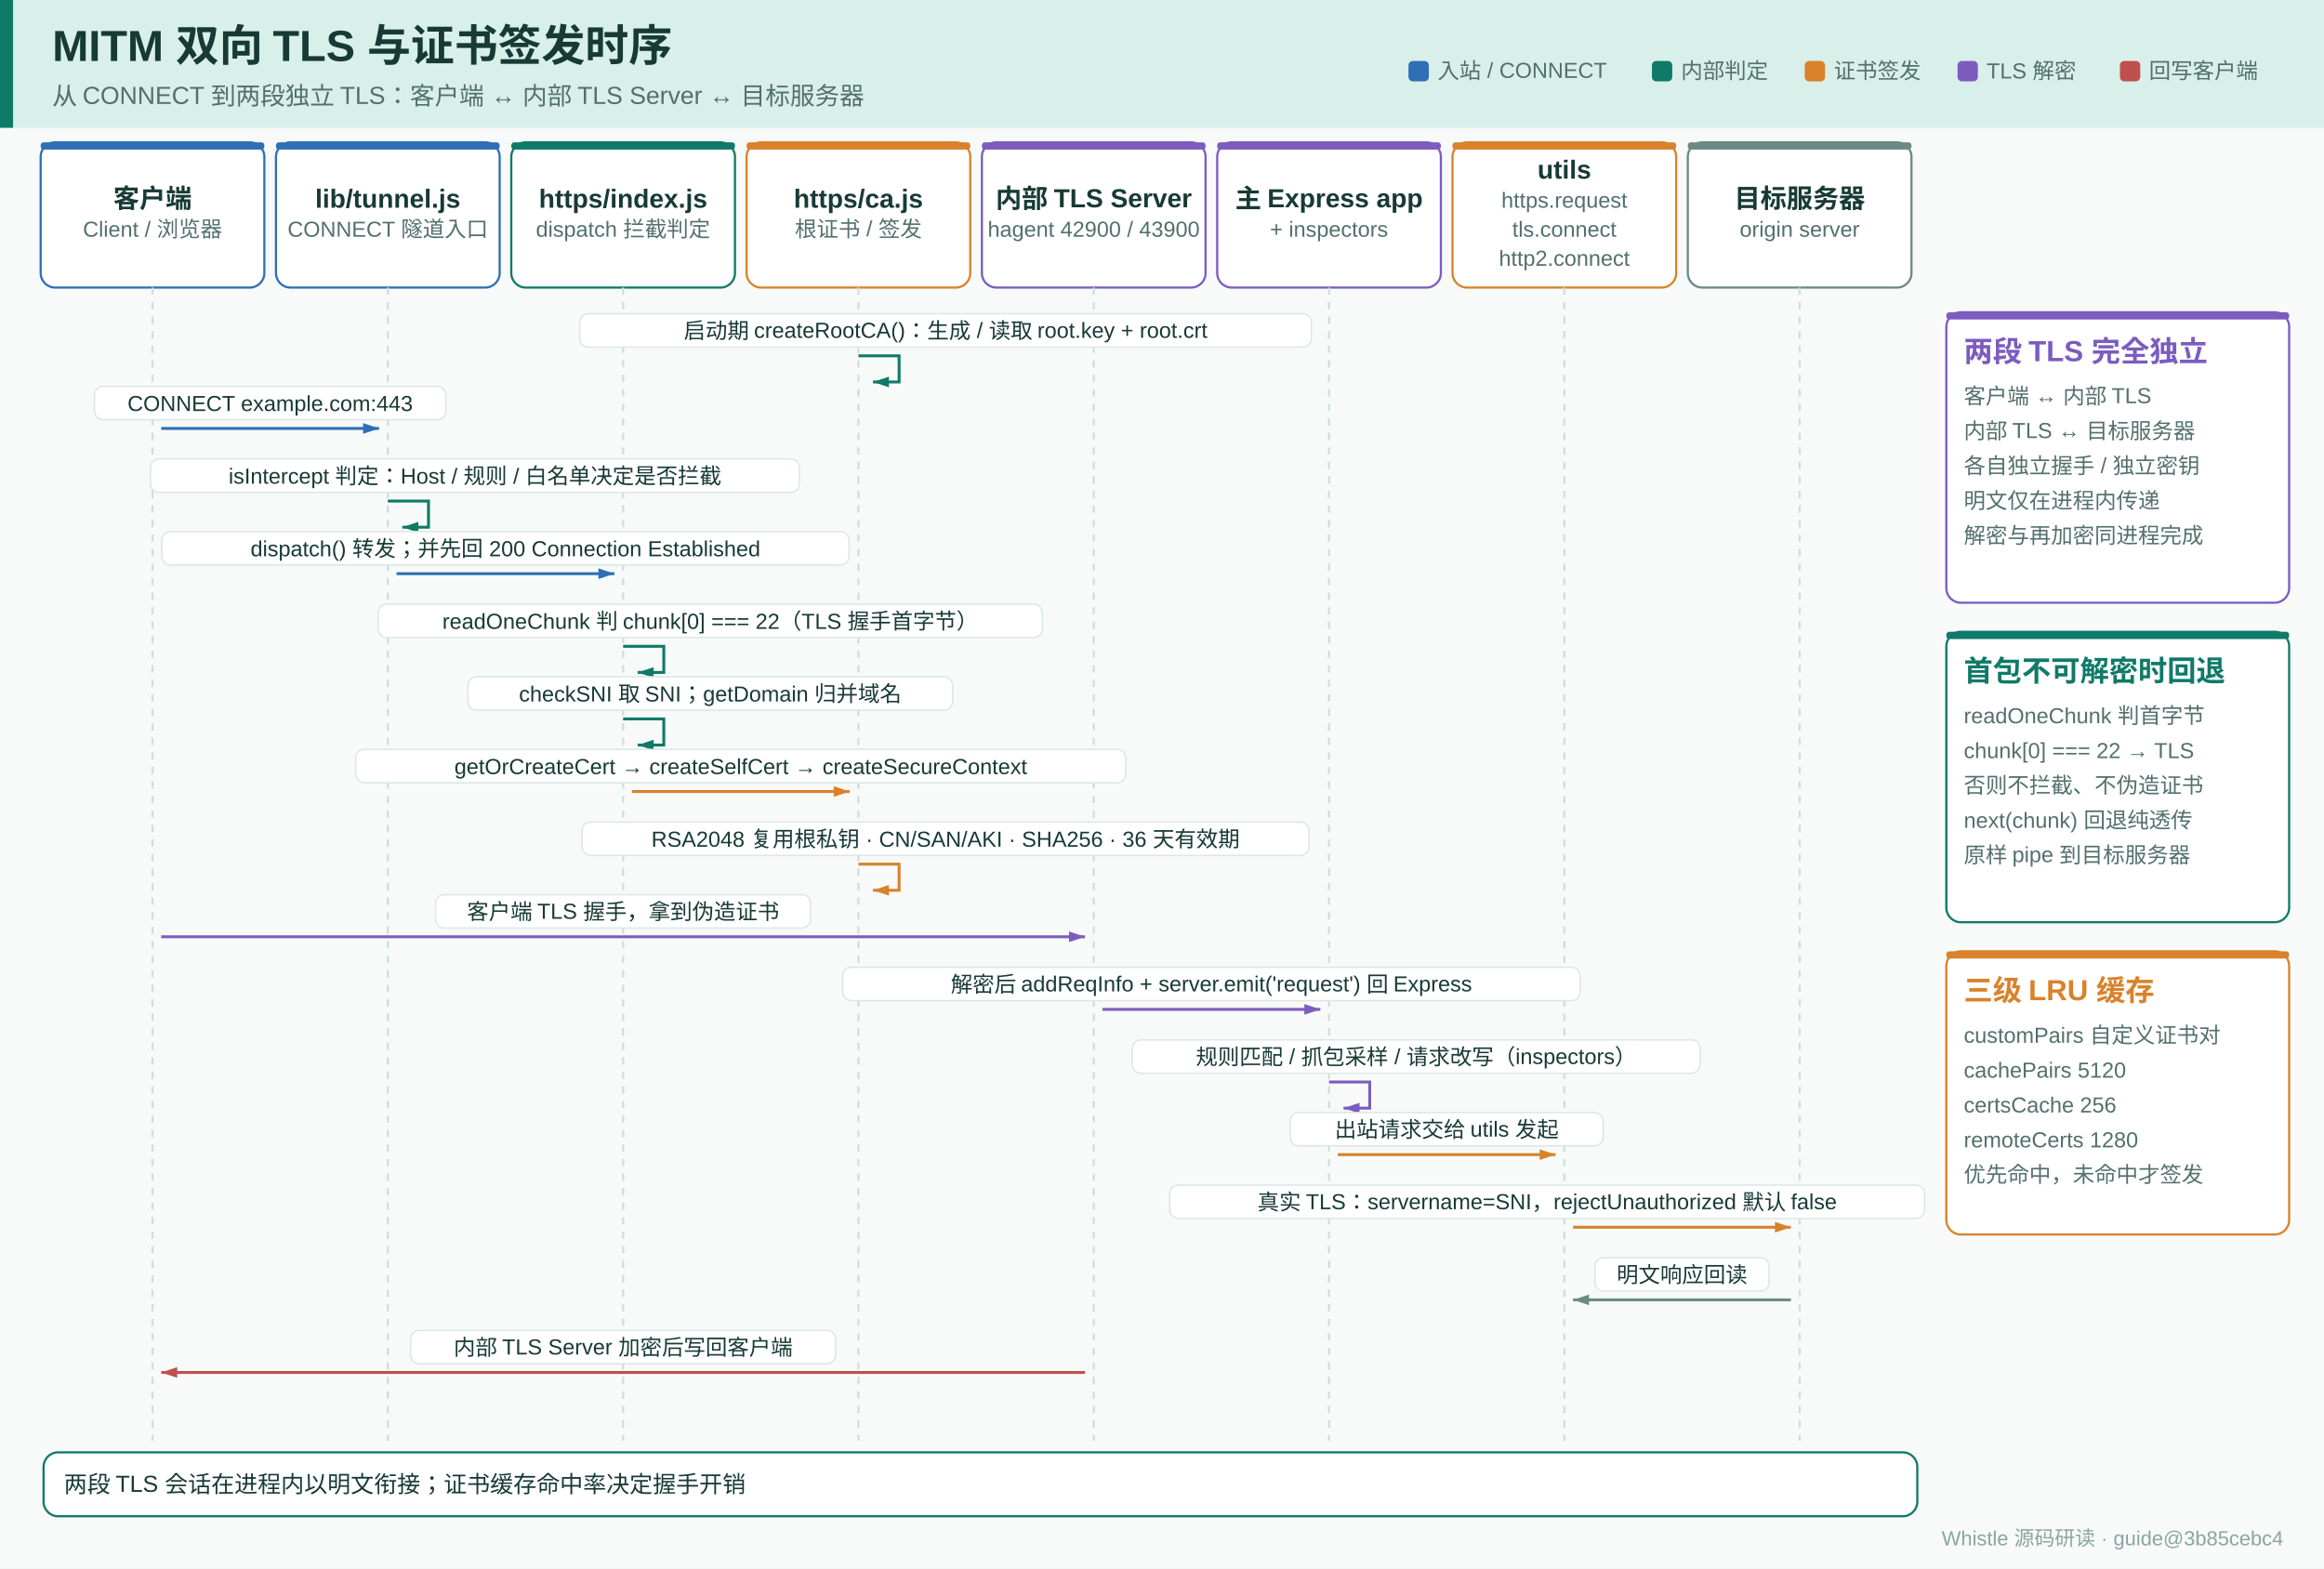
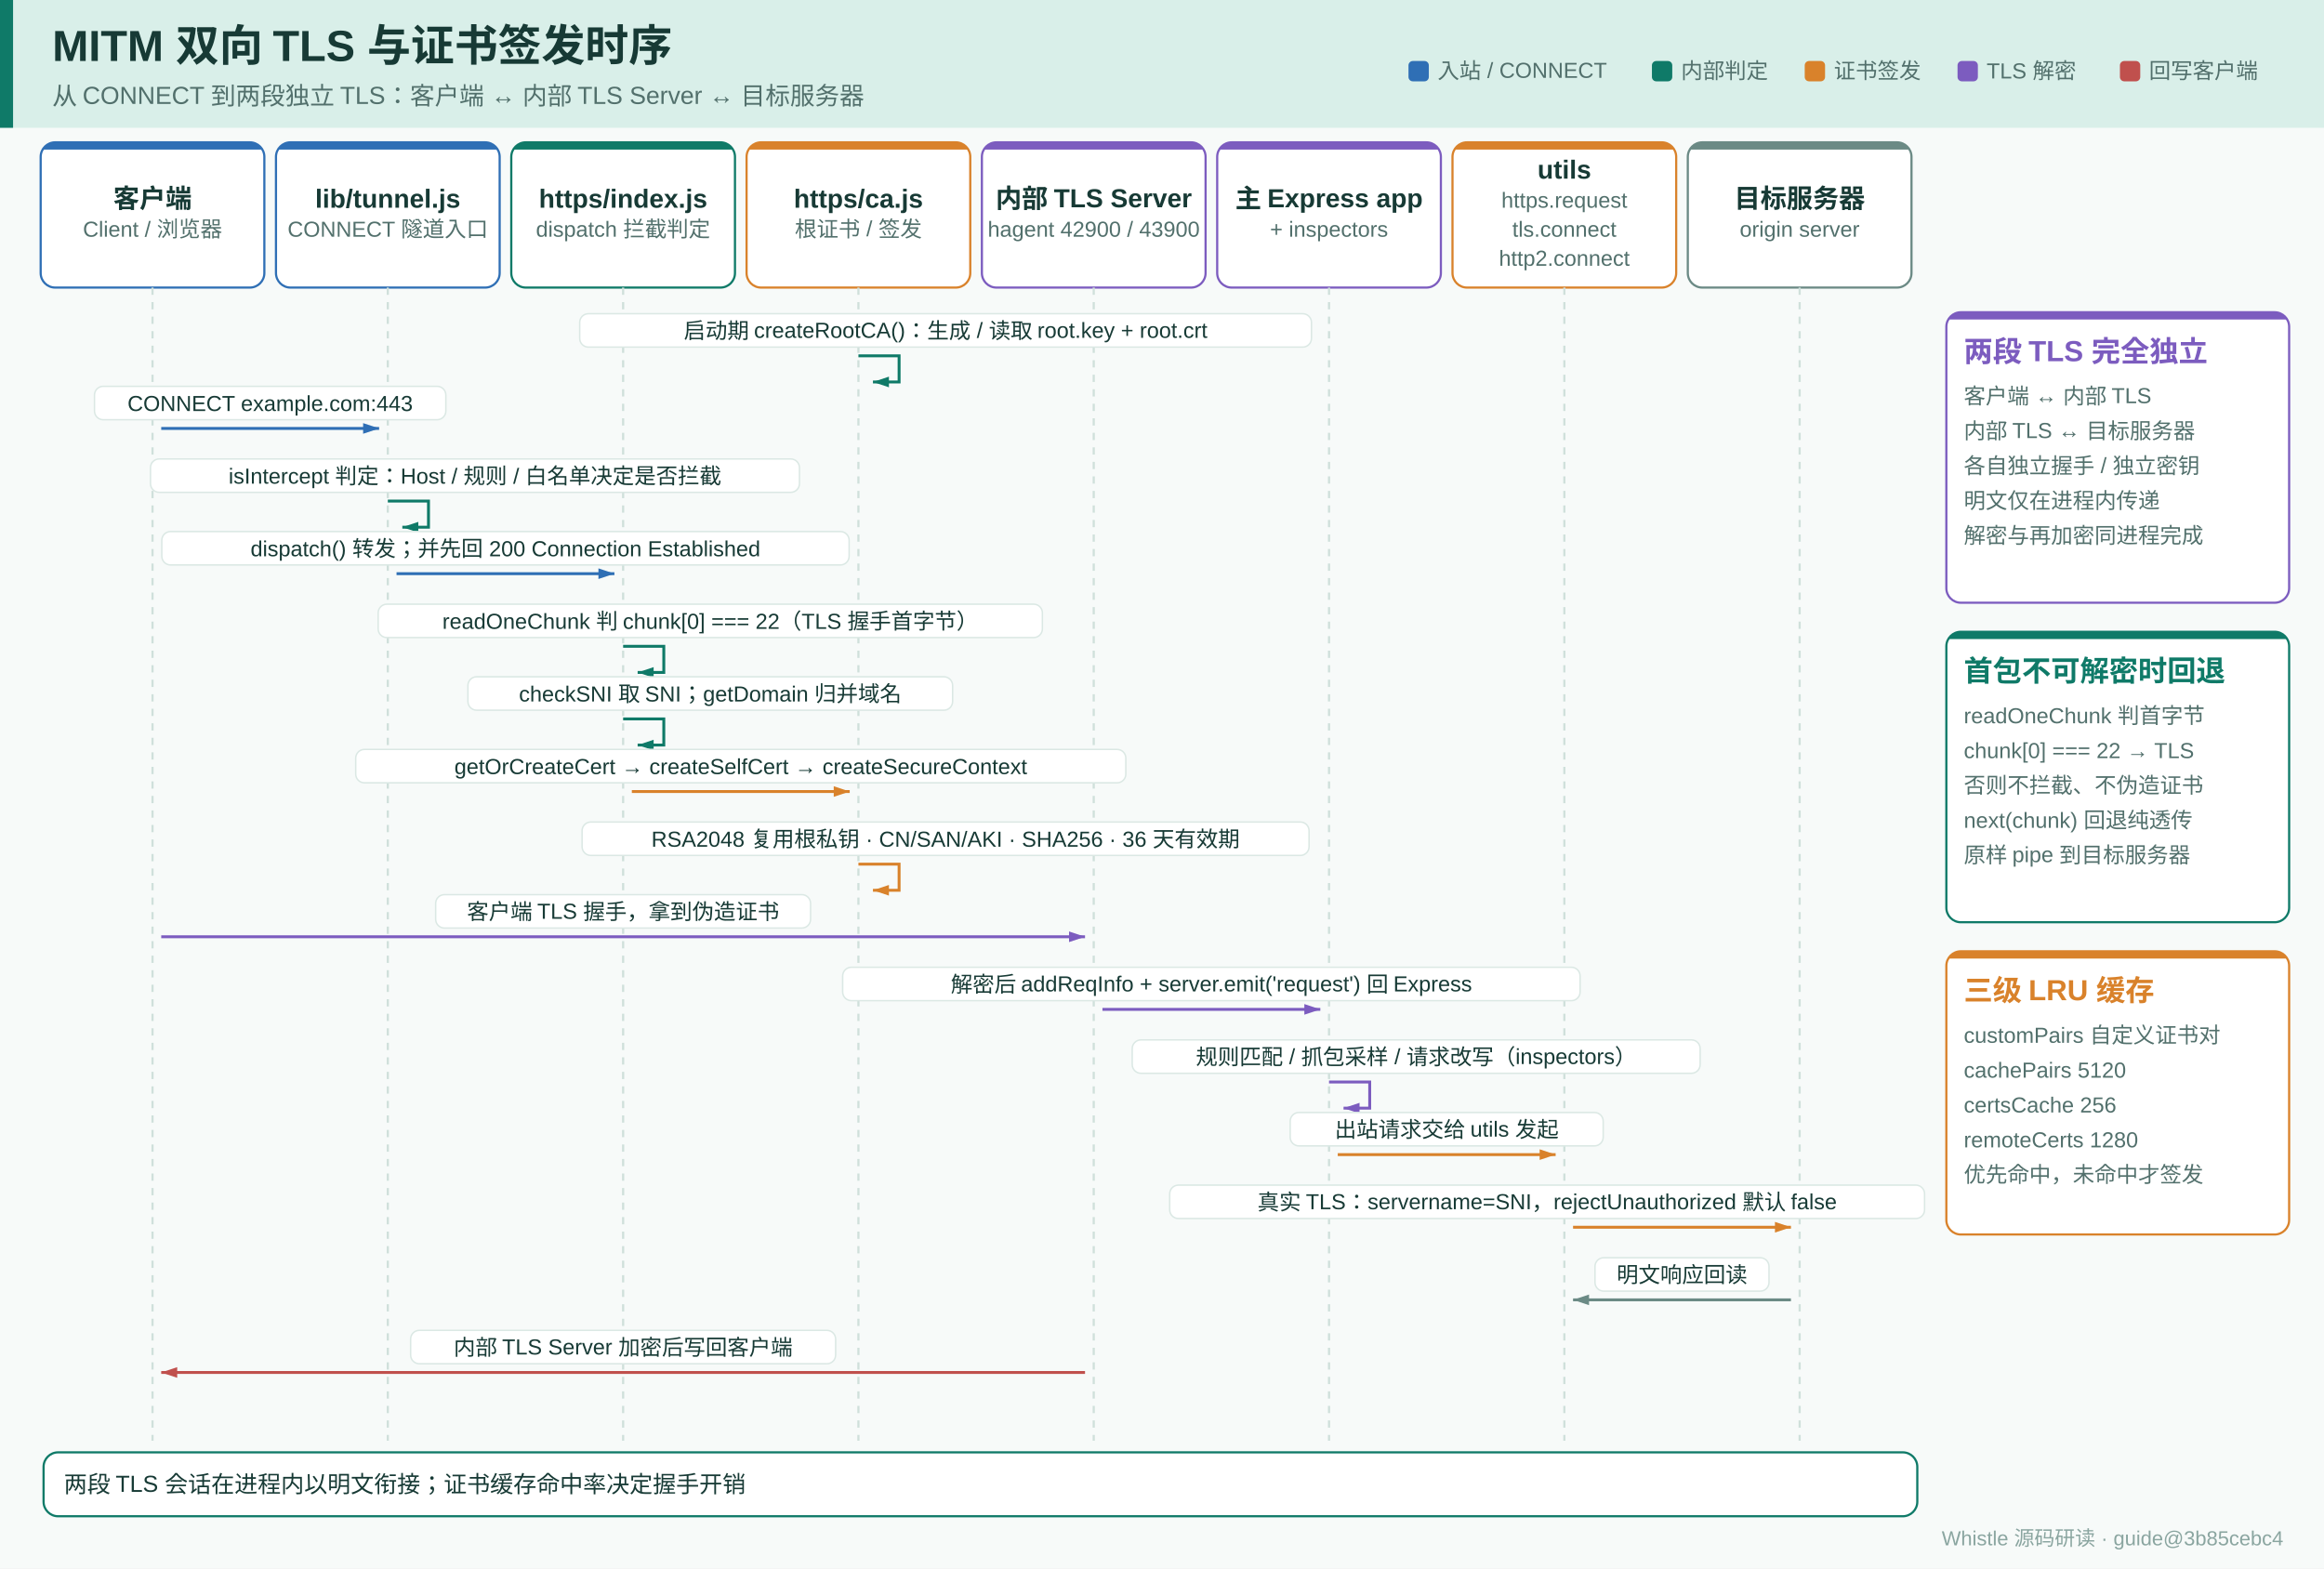
<svg xmlns="http://www.w3.org/2000/svg" width="1600" height="1080" viewBox="0 0 1600 1080">
  <rect width="100%" height="100%" fill="#f7faf9" />
  <defs>
    <marker id="arrow" viewBox="0 0 9 6" markerWidth="11" markerHeight="8" refX="9" refY="3" orient="auto" markerUnits="userSpaceOnUse">
      <path d="M0,0 L0,6 L9,3 z" fill="#52706c" />
    </marker>
    <marker id="arrow-teal" viewBox="0 0 9 6" markerWidth="11" markerHeight="8" refX="9" refY="3" orient="auto" markerUnits="userSpaceOnUse">
      <path d="M0,0 L0,6 L9,3 z" fill="#0f7a68" />
    </marker>
    <marker id="arrow-blue" viewBox="0 0 9 6" markerWidth="11" markerHeight="8" refX="9" refY="3" orient="auto" markerUnits="userSpaceOnUse">
      <path d="M0,0 L0,6 L9,3 z" fill="#2f6fb5" />
    </marker>
    <marker id="arrow-orange" viewBox="0 0 9 6" markerWidth="11" markerHeight="8" refX="9" refY="3" orient="auto" markerUnits="userSpaceOnUse">
      <path d="M0,0 L0,6 L9,3 z" fill="#d9822b" />
    </marker>
    <marker id="arrow-purple" viewBox="0 0 9 6" markerWidth="11" markerHeight="8" refX="9" refY="3" orient="auto" markerUnits="userSpaceOnUse">
      <path d="M0,0 L0,6 L9,3 z" fill="#7c5cbf" />
    </marker>
    <marker id="arrow-red" viewBox="0 0 9 6" markerWidth="11" markerHeight="8" refX="9" refY="3" orient="auto" markerUnits="userSpaceOnUse">
      <path d="M0,0 L0,6 L9,3 z" fill="#c0504d" />
    </marker>
    <marker id="arrow-gray" viewBox="0 0 9 6" markerWidth="11" markerHeight="8" refX="9" refY="3" orient="auto" markerUnits="userSpaceOnUse">
      <path d="M0,0 L0,6 L9,3 z" fill="#6b8a85" />
    </marker>
+     <clipPath id="roundClip1">
+       <rect x="28" y="98" width="154" height="100" rx="10" />
+     </clipPath>
+     <clipPath id="roundClip2">
+       <rect x="190" y="98" width="154" height="100" rx="10" />
+     </clipPath>
+     <clipPath id="roundClip3">
+       <rect x="352" y="98" width="154" height="100" rx="10" />
+     </clipPath>
+     <clipPath id="roundClip4">
+       <rect x="514" y="98" width="154" height="100" rx="10" />
+     </clipPath>
+     <clipPath id="roundClip5">
+       <rect x="676" y="98" width="154" height="100" rx="10" />
+     </clipPath>
+     <clipPath id="roundClip6">
+       <rect x="838" y="98" width="154" height="100" rx="10" />
+     </clipPath>
+     <clipPath id="roundClip7">
+       <rect x="1000" y="98" width="154" height="100" rx="10" />
+     </clipPath>
+     <clipPath id="roundClip8">
+       <rect x="1162" y="98" width="154" height="100" rx="10" />
+     </clipPath>
+     <clipPath id="roundClip9">
+       <rect x="1340" y="215" width="236" height="200" rx="10" />
+     </clipPath>
+     <clipPath id="roundClip10">
+       <rect x="1340" y="435" width="236" height="200" rx="10" />
+     </clipPath>
+     <clipPath id="roundClip11">
+       <rect x="1340" y="655" width="236" height="195" rx="10" />
+     </clipPath>
  </defs>
  <rect x="0" y="0" width="1600" height="88" fill="#d9efe9" />
  <rect x="0" y="0" width="9" height="88" fill="#0f7a68" />
  <text x="36" y="42" font-family="PingFang SC, Microsoft YaHei, Helvetica Neue, Arial, sans-serif" font-size="30" fill="#173a35" text-anchor="start" font-weight="bold">MITM 双向 TLS 与证书签发时序</text>
  <text x="36" y="72" font-family="PingFang SC, Microsoft YaHei, Helvetica Neue, Arial, sans-serif" font-size="17" fill="#52706c" text-anchor="start" font-weight="normal">从 CONNECT 到两段独立 TLS：客户端 ↔ 内部 TLS Server ↔ 目标服务器</text>
  <text x="1572" y="1064" font-family="PingFang SC, Microsoft YaHei, Helvetica Neue, Arial, sans-serif" font-size="14" fill="#8aa5a0" text-anchor="end" font-weight="normal">Whistle 源码研读 · guide@3b85cebc4</text>
  <rect x="969.7" y="42" width="14" height="14" rx="3" fill="#2f6fb5" />
  <text x="989.7" y="54" font-family="PingFang SC, Microsoft YaHei, Helvetica Neue, Arial, sans-serif" font-size="15" fill="#52706c" text-anchor="start" font-weight="normal">入站 / CONNECT</text>
  <rect x="1137.3" y="42" width="14" height="14" rx="3" fill="#0f7a68" />
  <text x="1157.3" y="54" font-family="PingFang SC, Microsoft YaHei, Helvetica Neue, Arial, sans-serif" font-size="15" fill="#52706c" text-anchor="start" font-weight="normal">内部判定</text>
  <rect x="1242.5" y="42" width="14" height="14" rx="3" fill="#d9822b" />
  <text x="1262.5" y="54" font-family="PingFang SC, Microsoft YaHei, Helvetica Neue, Arial, sans-serif" font-size="15" fill="#52706c" text-anchor="start" font-weight="normal">证书签发</text>
  <rect x="1347.7" y="42" width="14" height="14" rx="3" fill="#7c5cbf" />
  <text x="1367.7" y="54" font-family="PingFang SC, Microsoft YaHei, Helvetica Neue, Arial, sans-serif" font-size="15" fill="#52706c" text-anchor="start" font-weight="normal">TLS 解密</text>
  <rect x="1459.5" y="42" width="14" height="14" rx="3" fill="#c0504d" />
  <text x="1479.5" y="54" font-family="PingFang SC, Microsoft YaHei, Helvetica Neue, Arial, sans-serif" font-size="15" fill="#52706c" text-anchor="start" font-weight="normal">回写客户端</text>
  <rect x="28" y="98" width="154" height="100" rx="10" fill="#ffffff" stroke="#2f6fb5" stroke-width="1.5" />
-   <rect x="28" y="98" width="154" height="5" rx="2" fill="#2f6fb5" />
+   <rect x="28" y="98" width="154" height="5" rx="0" fill="#2f6fb5" clip-path="url(#roundClip1)" />
  <text x="105" y="143" font-family="PingFang SC, Microsoft YaHei, Helvetica Neue, Arial, sans-serif" font-size="18" fill="#173a35" text-anchor="middle" font-weight="bold">客户端</text>
  <text x="105" y="163" font-family="PingFang SC, Microsoft YaHei, Helvetica Neue, Arial, sans-serif" font-size="15" fill="#52706c" text-anchor="middle" font-weight="normal">Client / 浏览器</text>
  <rect x="190" y="98" width="154" height="100" rx="10" fill="#ffffff" stroke="#2f6fb5" stroke-width="1.5" />
-   <rect x="190" y="98" width="154" height="5" rx="2" fill="#2f6fb5" />
+   <rect x="190" y="98" width="154" height="5" rx="0" fill="#2f6fb5" clip-path="url(#roundClip2)" />
  <text x="267" y="143" font-family="PingFang SC, Microsoft YaHei, Helvetica Neue, Arial, sans-serif" font-size="18" fill="#173a35" text-anchor="middle" font-weight="bold">lib/tunnel.js</text>
  <text x="267" y="163" font-family="PingFang SC, Microsoft YaHei, Helvetica Neue, Arial, sans-serif" font-size="15" fill="#52706c" text-anchor="middle" font-weight="normal">CONNECT 隧道入口</text>
  <rect x="352" y="98" width="154" height="100" rx="10" fill="#ffffff" stroke="#0f7a68" stroke-width="1.5" />
-   <rect x="352" y="98" width="154" height="5" rx="2" fill="#0f7a68" />
+   <rect x="352" y="98" width="154" height="5" rx="0" fill="#0f7a68" clip-path="url(#roundClip3)" />
  <text x="429" y="143" font-family="PingFang SC, Microsoft YaHei, Helvetica Neue, Arial, sans-serif" font-size="18" fill="#173a35" text-anchor="middle" font-weight="bold">https/index.js</text>
  <text x="429" y="163" font-family="PingFang SC, Microsoft YaHei, Helvetica Neue, Arial, sans-serif" font-size="15" fill="#52706c" text-anchor="middle" font-weight="normal">dispatch 拦截判定</text>
  <rect x="514" y="98" width="154" height="100" rx="10" fill="#ffffff" stroke="#d9822b" stroke-width="1.5" />
-   <rect x="514" y="98" width="154" height="5" rx="2" fill="#d9822b" />
+   <rect x="514" y="98" width="154" height="5" rx="0" fill="#d9822b" clip-path="url(#roundClip4)" />
  <text x="591" y="143" font-family="PingFang SC, Microsoft YaHei, Helvetica Neue, Arial, sans-serif" font-size="18" fill="#173a35" text-anchor="middle" font-weight="bold">https/ca.js</text>
  <text x="591" y="163" font-family="PingFang SC, Microsoft YaHei, Helvetica Neue, Arial, sans-serif" font-size="15" fill="#52706c" text-anchor="middle" font-weight="normal">根证书 / 签发</text>
  <rect x="676" y="98" width="154" height="100" rx="10" fill="#ffffff" stroke="#7c5cbf" stroke-width="1.5" />
-   <rect x="676" y="98" width="154" height="5" rx="2" fill="#7c5cbf" />
+   <rect x="676" y="98" width="154" height="5" rx="0" fill="#7c5cbf" clip-path="url(#roundClip5)" />
  <text x="753" y="143" font-family="PingFang SC, Microsoft YaHei, Helvetica Neue, Arial, sans-serif" font-size="18" fill="#173a35" text-anchor="middle" font-weight="bold">内部 TLS Server</text>
  <text x="753" y="163" font-family="PingFang SC, Microsoft YaHei, Helvetica Neue, Arial, sans-serif" font-size="15" fill="#52706c" text-anchor="middle" font-weight="normal">hagent 42900 / 43900</text>
  <rect x="838" y="98" width="154" height="100" rx="10" fill="#ffffff" stroke="#7c5cbf" stroke-width="1.5" />
-   <rect x="838" y="98" width="154" height="5" rx="2" fill="#7c5cbf" />
+   <rect x="838" y="98" width="154" height="5" rx="0" fill="#7c5cbf" clip-path="url(#roundClip6)" />
  <text x="915" y="143" font-family="PingFang SC, Microsoft YaHei, Helvetica Neue, Arial, sans-serif" font-size="18" fill="#173a35" text-anchor="middle" font-weight="bold">主 Express app</text>
  <text x="915" y="163" font-family="PingFang SC, Microsoft YaHei, Helvetica Neue, Arial, sans-serif" font-size="15" fill="#52706c" text-anchor="middle" font-weight="normal">+ inspectors</text>
  <rect x="1000" y="98" width="154" height="100" rx="10" fill="#ffffff" stroke="#d9822b" stroke-width="1.5" />
-   <rect x="1000" y="98" width="154" height="5" rx="2" fill="#d9822b" />
+   <rect x="1000" y="98" width="154" height="5" rx="0" fill="#d9822b" clip-path="url(#roundClip7)" />
  <text x="1077" y="123" font-family="PingFang SC, Microsoft YaHei, Helvetica Neue, Arial, sans-serif" font-size="18" fill="#173a35" text-anchor="middle" font-weight="bold">utils</text>
  <text x="1077" y="143" font-family="PingFang SC, Microsoft YaHei, Helvetica Neue, Arial, sans-serif" font-size="15" fill="#52706c" text-anchor="middle" font-weight="normal">https.request</text>
  <text x="1077" y="163" font-family="PingFang SC, Microsoft YaHei, Helvetica Neue, Arial, sans-serif" font-size="15" fill="#52706c" text-anchor="middle" font-weight="normal">tls.connect</text>
  <text x="1077" y="183" font-family="PingFang SC, Microsoft YaHei, Helvetica Neue, Arial, sans-serif" font-size="15" fill="#52706c" text-anchor="middle" font-weight="normal">http2.connect</text>
  <rect x="1162" y="98" width="154" height="100" rx="10" fill="#ffffff" stroke="#6b8a85" stroke-width="1.5" />
-   <rect x="1162" y="98" width="154" height="5" rx="2" fill="#6b8a85" />
+   <rect x="1162" y="98" width="154" height="5" rx="0" fill="#6b8a85" clip-path="url(#roundClip8)" />
  <text x="1239" y="143" font-family="PingFang SC, Microsoft YaHei, Helvetica Neue, Arial, sans-serif" font-size="18" fill="#173a35" text-anchor="middle" font-weight="bold">目标服务器</text>
  <text x="1239" y="163" font-family="PingFang SC, Microsoft YaHei, Helvetica Neue, Arial, sans-serif" font-size="15" fill="#52706c" text-anchor="middle" font-weight="normal">origin server</text>
  <line x1="105" y1="198" x2="105" y2="992" stroke="#cfe0db" stroke-width="1.5" stroke-dasharray="5 5" />
  <line x1="267" y1="198" x2="267" y2="992" stroke="#cfe0db" stroke-width="1.5" stroke-dasharray="5 5" />
  <line x1="429" y1="198" x2="429" y2="992" stroke="#cfe0db" stroke-width="1.5" stroke-dasharray="5 5" />
  <line x1="591" y1="198" x2="591" y2="992" stroke="#cfe0db" stroke-width="1.5" stroke-dasharray="5 5" />
  <line x1="753" y1="198" x2="753" y2="992" stroke="#cfe0db" stroke-width="1.5" stroke-dasharray="5 5" />
  <line x1="915" y1="198" x2="915" y2="992" stroke="#cfe0db" stroke-width="1.5" stroke-dasharray="5 5" />
  <line x1="1077" y1="198" x2="1077" y2="992" stroke="#cfe0db" stroke-width="1.5" stroke-dasharray="5 5" />
  <line x1="1239" y1="198" x2="1239" y2="992" stroke="#cfe0db" stroke-width="1.5" stroke-dasharray="5 5" />
  <path d="M 591,245 L 619,245 L 619,263 L 601,263" stroke="#0f7a68" stroke-width="2" fill="none" marker-end="url(#arrow-teal)" />
  <rect x="399.1" y="216" width="503.8" height="23" rx="6" fill="#ffffff" stroke="#dbe8e4" stroke-width="1" />
  <text x="651" y="233" font-family="PingFang SC, Microsoft YaHei, Helvetica Neue, Arial, sans-serif" font-size="15" fill="#173a35" text-anchor="middle" font-weight="normal">启动期 createRootCA()：生成 / 读取 root.key + root.crt</text>
  <line x1="111" y1="295" x2="261" y2="295" stroke="#2f6fb5" stroke-width="2" fill="none" marker-end="url(#arrow-blue)" />
  <rect x="65.05" y="266" width="241.9" height="23" rx="6" fill="#ffffff" stroke="#dbe8e4" stroke-width="1" />
  <text x="186" y="283" font-family="PingFang SC, Microsoft YaHei, Helvetica Neue, Arial, sans-serif" font-size="15" fill="#173a35" text-anchor="middle" font-weight="normal">CONNECT example.com:443</text>
  <path d="M 267,345 L 295,345 L 295,363 L 277,363" stroke="#0f7a68" stroke-width="2" fill="none" marker-end="url(#arrow-teal)" />
  <rect x="103.6" y="316" width="446.8" height="23" rx="6" fill="#ffffff" stroke="#dbe8e4" stroke-width="1" />
  <text x="327" y="333" font-family="PingFang SC, Microsoft YaHei, Helvetica Neue, Arial, sans-serif" font-size="15" fill="#173a35" text-anchor="middle" font-weight="normal">isIntercept 判定：Host / 规则 / 白名单决定是否拦截</text>
  <line x1="273" y1="395" x2="423" y2="395" stroke="#2f6fb5" stroke-width="2" fill="none" marker-end="url(#arrow-blue)" />
  <rect x="111.4" y="366" width="473.2" height="23" rx="6" fill="#ffffff" stroke="#dbe8e4" stroke-width="1" />
  <text x="348" y="383" font-family="PingFang SC, Microsoft YaHei, Helvetica Neue, Arial, sans-serif" font-size="15" fill="#173a35" text-anchor="middle" font-weight="normal">dispatch() 转发；并先回 200 Connection Established</text>
  <path d="M 429,445 L 457,445 L 457,463 L 439,463" stroke="#0f7a68" stroke-width="2" fill="none" marker-end="url(#arrow-teal)" />
  <rect x="260.35" y="416" width="457.3" height="23" rx="6" fill="#ffffff" stroke="#dbe8e4" stroke-width="1" />
  <text x="489" y="433" font-family="PingFang SC, Microsoft YaHei, Helvetica Neue, Arial, sans-serif" font-size="15" fill="#173a35" text-anchor="middle" font-weight="normal">readOneChunk 判 chunk[0] === 22（TLS 握手首字节）</text>
  <path d="M 429,495 L 457,495 L 457,513 L 439,513" stroke="#0f7a68" stroke-width="2" fill="none" marker-end="url(#arrow-teal)" />
  <rect x="322.15" y="466" width="333.7" height="23" rx="6" fill="#ffffff" stroke="#dbe8e4" stroke-width="1" />
  <text x="489" y="483" font-family="PingFang SC, Microsoft YaHei, Helvetica Neue, Arial, sans-serif" font-size="15" fill="#173a35" text-anchor="middle" font-weight="normal">checkSNI 取 SNI；getDomain 归并域名</text>
  <line x1="435" y1="545" x2="585" y2="545" stroke="#d9822b" stroke-width="2" fill="none" marker-end="url(#arrow-orange)" />
  <rect x="244.9" y="516" width="530.2" height="23" rx="6" fill="#ffffff" stroke="#dbe8e4" stroke-width="1" />
  <text x="510" y="533" font-family="PingFang SC, Microsoft YaHei, Helvetica Neue, Arial, sans-serif" font-size="15" fill="#173a35" text-anchor="middle" font-weight="normal">getOrCreateCert → createSelfCert → createSecureContext</text>
  <path d="M 591,595 L 619,595 L 619,613 L 601,613" stroke="#d9822b" stroke-width="2" fill="none" marker-end="url(#arrow-orange)" />
  <rect x="400.75" y="566" width="500.5" height="23" rx="6" fill="#ffffff" stroke="#dbe8e4" stroke-width="1" />
  <text x="651" y="583" font-family="PingFang SC, Microsoft YaHei, Helvetica Neue, Arial, sans-serif" font-size="15" fill="#173a35" text-anchor="middle" font-weight="normal">RSA2048 复用根私钥 · CN/SAN/AKI · SHA256 · 36 天有效期</text>
  <line x1="111" y1="645" x2="747" y2="645" stroke="#7c5cbf" stroke-width="2" fill="none" marker-end="url(#arrow-purple)" />
  <rect x="299.95" y="616" width="258.1" height="23" rx="6" fill="#ffffff" stroke="#dbe8e4" stroke-width="1" />
  <text x="429" y="633" font-family="PingFang SC, Microsoft YaHei, Helvetica Neue, Arial, sans-serif" font-size="15" fill="#173a35" text-anchor="middle" font-weight="normal">客户端 TLS 握手，拿到伪造证书</text>
  <line x1="759" y1="695" x2="909" y2="695" stroke="#7c5cbf" stroke-width="2" fill="none" marker-end="url(#arrow-purple)" />
  <rect x="580.15" y="666" width="507.7" height="23" rx="6" fill="#ffffff" stroke="#dbe8e4" stroke-width="1" />
  <text x="834" y="683" font-family="PingFang SC, Microsoft YaHei, Helvetica Neue, Arial, sans-serif" font-size="15" fill="#173a35" text-anchor="middle" font-weight="normal">解密后 addReqInfo + server.emit('request') 回 Express</text>
  <path d="M 915,745 L 943,745 L 943,763 L 925,763" stroke="#7c5cbf" stroke-width="2" fill="none" marker-end="url(#arrow-purple)" />
  <rect x="779.5" y="716" width="391" height="23" rx="6" fill="#ffffff" stroke="#dbe8e4" stroke-width="1" />
  <text x="975" y="733" font-family="PingFang SC, Microsoft YaHei, Helvetica Neue, Arial, sans-serif" font-size="15" fill="#173a35" text-anchor="middle" font-weight="normal">规则匹配 / 抓包采样 / 请求改写（inspectors）</text>
  <line x1="921" y1="795" x2="1071" y2="795" stroke="#d9822b" stroke-width="2" fill="none" marker-end="url(#arrow-orange)" />
  <rect x="888.25" y="766" width="215.5" height="23" rx="6" fill="#ffffff" stroke="#dbe8e4" stroke-width="1" />
  <text x="996" y="783" font-family="PingFang SC, Microsoft YaHei, Helvetica Neue, Arial, sans-serif" font-size="15" fill="#173a35" text-anchor="middle" font-weight="normal">出站请求交给 utils 发起</text>
  <line x1="1083" y1="845" x2="1233" y2="845" stroke="#d9822b" stroke-width="2" fill="none" marker-end="url(#arrow-orange)" />
  <rect x="805.3" y="816" width="519.7" height="23" rx="6" fill="#ffffff" stroke="#dbe8e4" stroke-width="1" />
  <text x="1065.15" y="833" font-family="PingFang SC, Microsoft YaHei, Helvetica Neue, Arial, sans-serif" font-size="15" fill="#173a35" text-anchor="middle" font-weight="normal">真实 TLS：servername=SNI，rejectUnauthorized 默认 false</text>
  <line x1="1233" y1="895" x2="1083" y2="895" stroke="#6b8a85" stroke-width="2" fill="none" marker-end="url(#arrow-gray)" />
  <rect x="1098.1" y="866" width="119.8" height="23" rx="6" fill="#ffffff" stroke="#dbe8e4" stroke-width="1" />
  <text x="1158" y="883" font-family="PingFang SC, Microsoft YaHei, Helvetica Neue, Arial, sans-serif" font-size="15" fill="#173a35" text-anchor="middle" font-weight="normal">明文响应回读</text>
  <line x1="747" y1="945" x2="111" y2="945" stroke="#c0504d" stroke-width="2" fill="none" marker-end="url(#arrow-red)" />
  <rect x="282.7" y="916" width="292.6" height="23" rx="6" fill="#ffffff" stroke="#dbe8e4" stroke-width="1" />
  <text x="429" y="933" font-family="PingFang SC, Microsoft YaHei, Helvetica Neue, Arial, sans-serif" font-size="15" fill="#173a35" text-anchor="middle" font-weight="normal">内部 TLS Server 加密后写回客户端</text>
  <rect x="1340" y="215" width="236" height="200" rx="10" fill="#ffffff" stroke="#7c5cbf" stroke-width="1.5" />
-   <rect x="1340" y="215" width="236" height="5" rx="2" fill="#7c5cbf" />
+   <rect x="1340" y="215" width="236" height="5" rx="0" fill="#7c5cbf" clip-path="url(#roundClip9)" />
  <text x="1352" y="249" font-family="PingFang SC, Microsoft YaHei, Helvetica Neue, Arial, sans-serif" font-size="20" fill="#7c5cbf" text-anchor="start" font-weight="bold">两段 TLS 完全独立</text>
  <text x="1352" y="278" font-family="PingFang SC, Microsoft YaHei, Helvetica Neue, Arial, sans-serif" font-size="15" fill="#52706c" text-anchor="start" font-weight="normal">客户端 ↔ 内部 TLS</text>
  <text x="1352" y="302" font-family="PingFang SC, Microsoft YaHei, Helvetica Neue, Arial, sans-serif" font-size="15" fill="#52706c" text-anchor="start" font-weight="normal">内部 TLS ↔ 目标服务器</text>
  <text x="1352" y="326" font-family="PingFang SC, Microsoft YaHei, Helvetica Neue, Arial, sans-serif" font-size="15" fill="#52706c" text-anchor="start" font-weight="normal">各自独立握手 / 独立密钥</text>
  <text x="1352" y="350" font-family="PingFang SC, Microsoft YaHei, Helvetica Neue, Arial, sans-serif" font-size="15" fill="#52706c" text-anchor="start" font-weight="normal">明文仅在进程内传递</text>
  <text x="1352" y="374" font-family="PingFang SC, Microsoft YaHei, Helvetica Neue, Arial, sans-serif" font-size="15" fill="#52706c" text-anchor="start" font-weight="normal">解密与再加密同进程完成</text>
  <rect x="1340" y="435" width="236" height="200" rx="10" fill="#ffffff" stroke="#0f7a68" stroke-width="1.5" />
-   <rect x="1340" y="435" width="236" height="5" rx="2" fill="#0f7a68" />
+   <rect x="1340" y="435" width="236" height="5" rx="0" fill="#0f7a68" clip-path="url(#roundClip10)" />
  <text x="1352" y="469" font-family="PingFang SC, Microsoft YaHei, Helvetica Neue, Arial, sans-serif" font-size="20" fill="#0f7a68" text-anchor="start" font-weight="bold">首包不可解密时回退</text>
  <text x="1352" y="498" font-family="PingFang SC, Microsoft YaHei, Helvetica Neue, Arial, sans-serif" font-size="15" fill="#52706c" text-anchor="start" font-weight="normal">readOneChunk 判首字节</text>
  <text x="1352" y="522" font-family="PingFang SC, Microsoft YaHei, Helvetica Neue, Arial, sans-serif" font-size="15" fill="#52706c" text-anchor="start" font-weight="normal">chunk[0] === 22 → TLS</text>
  <text x="1352" y="546" font-family="PingFang SC, Microsoft YaHei, Helvetica Neue, Arial, sans-serif" font-size="15" fill="#52706c" text-anchor="start" font-weight="normal">否则不拦截、不伪造证书</text>
  <text x="1352" y="570" font-family="PingFang SC, Microsoft YaHei, Helvetica Neue, Arial, sans-serif" font-size="15" fill="#52706c" text-anchor="start" font-weight="normal">next(chunk) 回退纯透传</text>
  <text x="1352" y="594" font-family="PingFang SC, Microsoft YaHei, Helvetica Neue, Arial, sans-serif" font-size="15" fill="#52706c" text-anchor="start" font-weight="normal">原样 pipe 到目标服务器</text>
  <rect x="1340" y="655" width="236" height="195" rx="10" fill="#ffffff" stroke="#d9822b" stroke-width="1.5" />
-   <rect x="1340" y="655" width="236" height="5" rx="2" fill="#d9822b" />
+   <rect x="1340" y="655" width="236" height="5" rx="0" fill="#d9822b" clip-path="url(#roundClip11)" />
  <text x="1352" y="689" font-family="PingFang SC, Microsoft YaHei, Helvetica Neue, Arial, sans-serif" font-size="20" fill="#d9822b" text-anchor="start" font-weight="bold">三级 LRU 缓存</text>
  <text x="1352" y="718" font-family="PingFang SC, Microsoft YaHei, Helvetica Neue, Arial, sans-serif" font-size="15" fill="#52706c" text-anchor="start" font-weight="normal">customPairs 自定义证书对</text>
  <text x="1352" y="742" font-family="PingFang SC, Microsoft YaHei, Helvetica Neue, Arial, sans-serif" font-size="15" fill="#52706c" text-anchor="start" font-weight="normal">cachePairs 5120</text>
  <text x="1352" y="766" font-family="PingFang SC, Microsoft YaHei, Helvetica Neue, Arial, sans-serif" font-size="15" fill="#52706c" text-anchor="start" font-weight="normal">certsCache 256</text>
  <text x="1352" y="790" font-family="PingFang SC, Microsoft YaHei, Helvetica Neue, Arial, sans-serif" font-size="15" fill="#52706c" text-anchor="start" font-weight="normal">remoteCerts 1280</text>
  <text x="1352" y="814" font-family="PingFang SC, Microsoft YaHei, Helvetica Neue, Arial, sans-serif" font-size="15" fill="#52706c" text-anchor="start" font-weight="normal">优先命中，未命中才签发</text>
  <rect x="30" y="1000" width="1290" height="44" rx="10" fill="#ffffff" stroke="#0f7a68" stroke-width="1.5" />
  <text x="44" y="1027.6" font-family="PingFang SC, Microsoft YaHei, Helvetica Neue, Arial, sans-serif" font-size="16" fill="#173a35" text-anchor="start" font-weight="normal">两段 TLS 会话在进程内以明文衔接；证书缓存命中率决定握手开销</text>
</svg>
